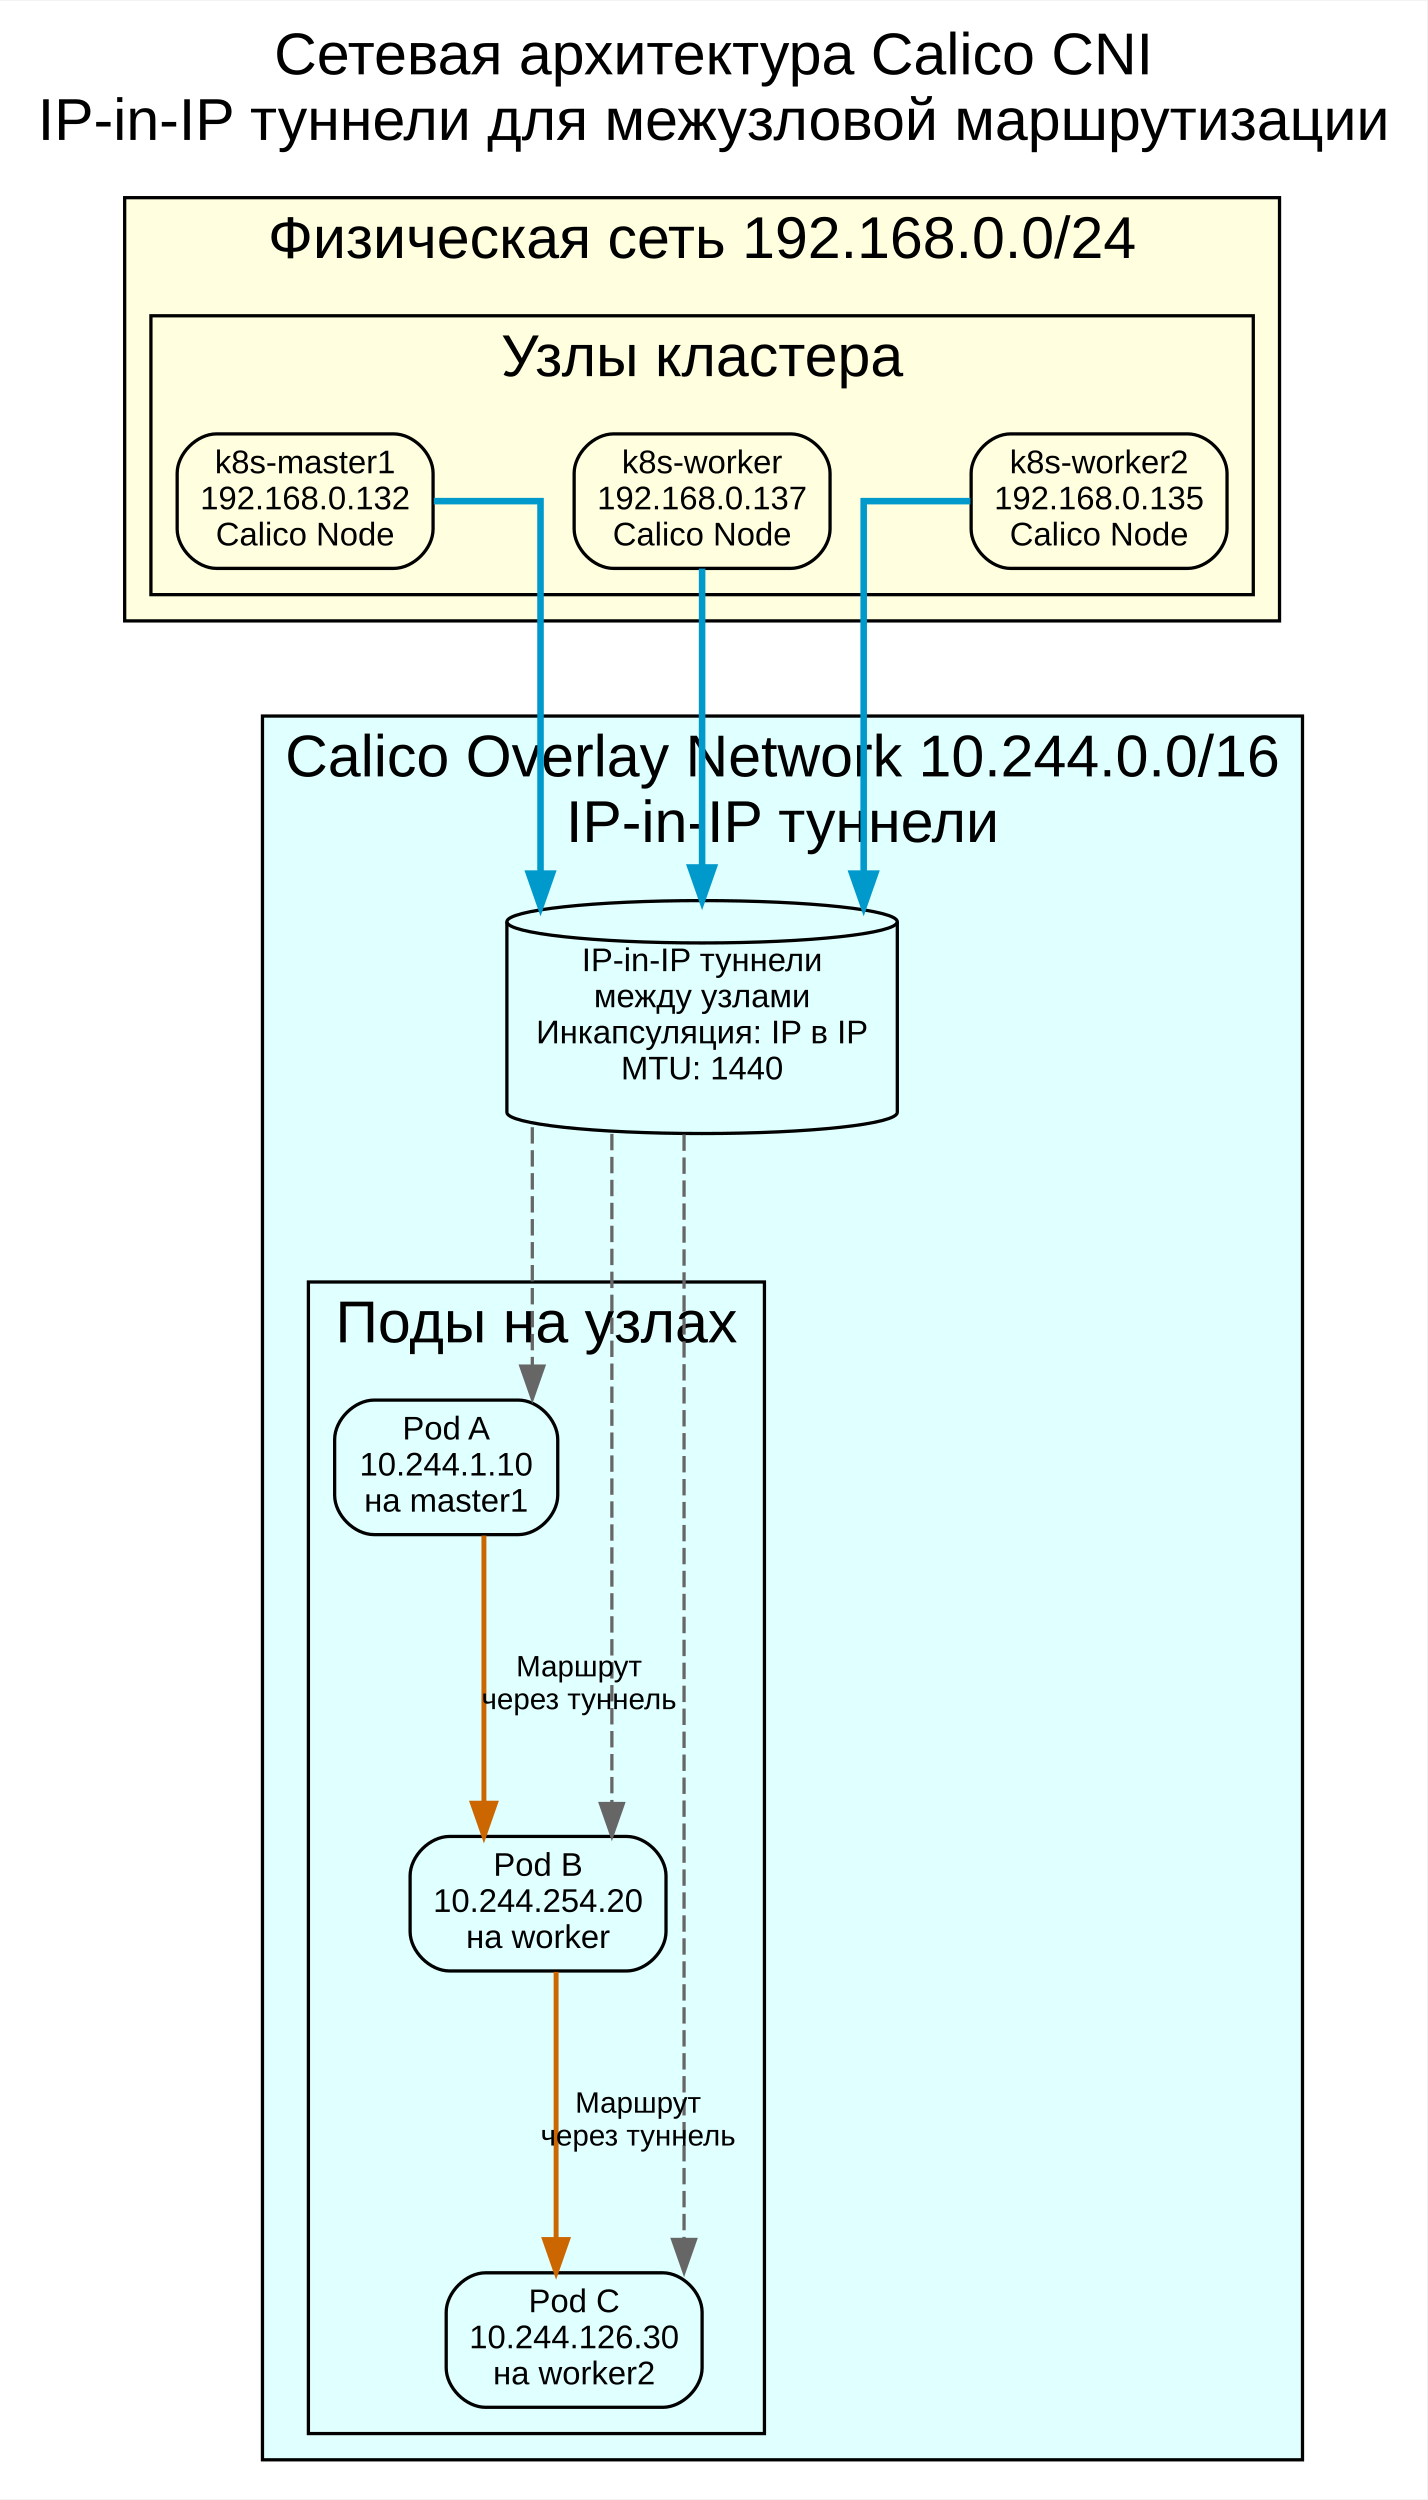
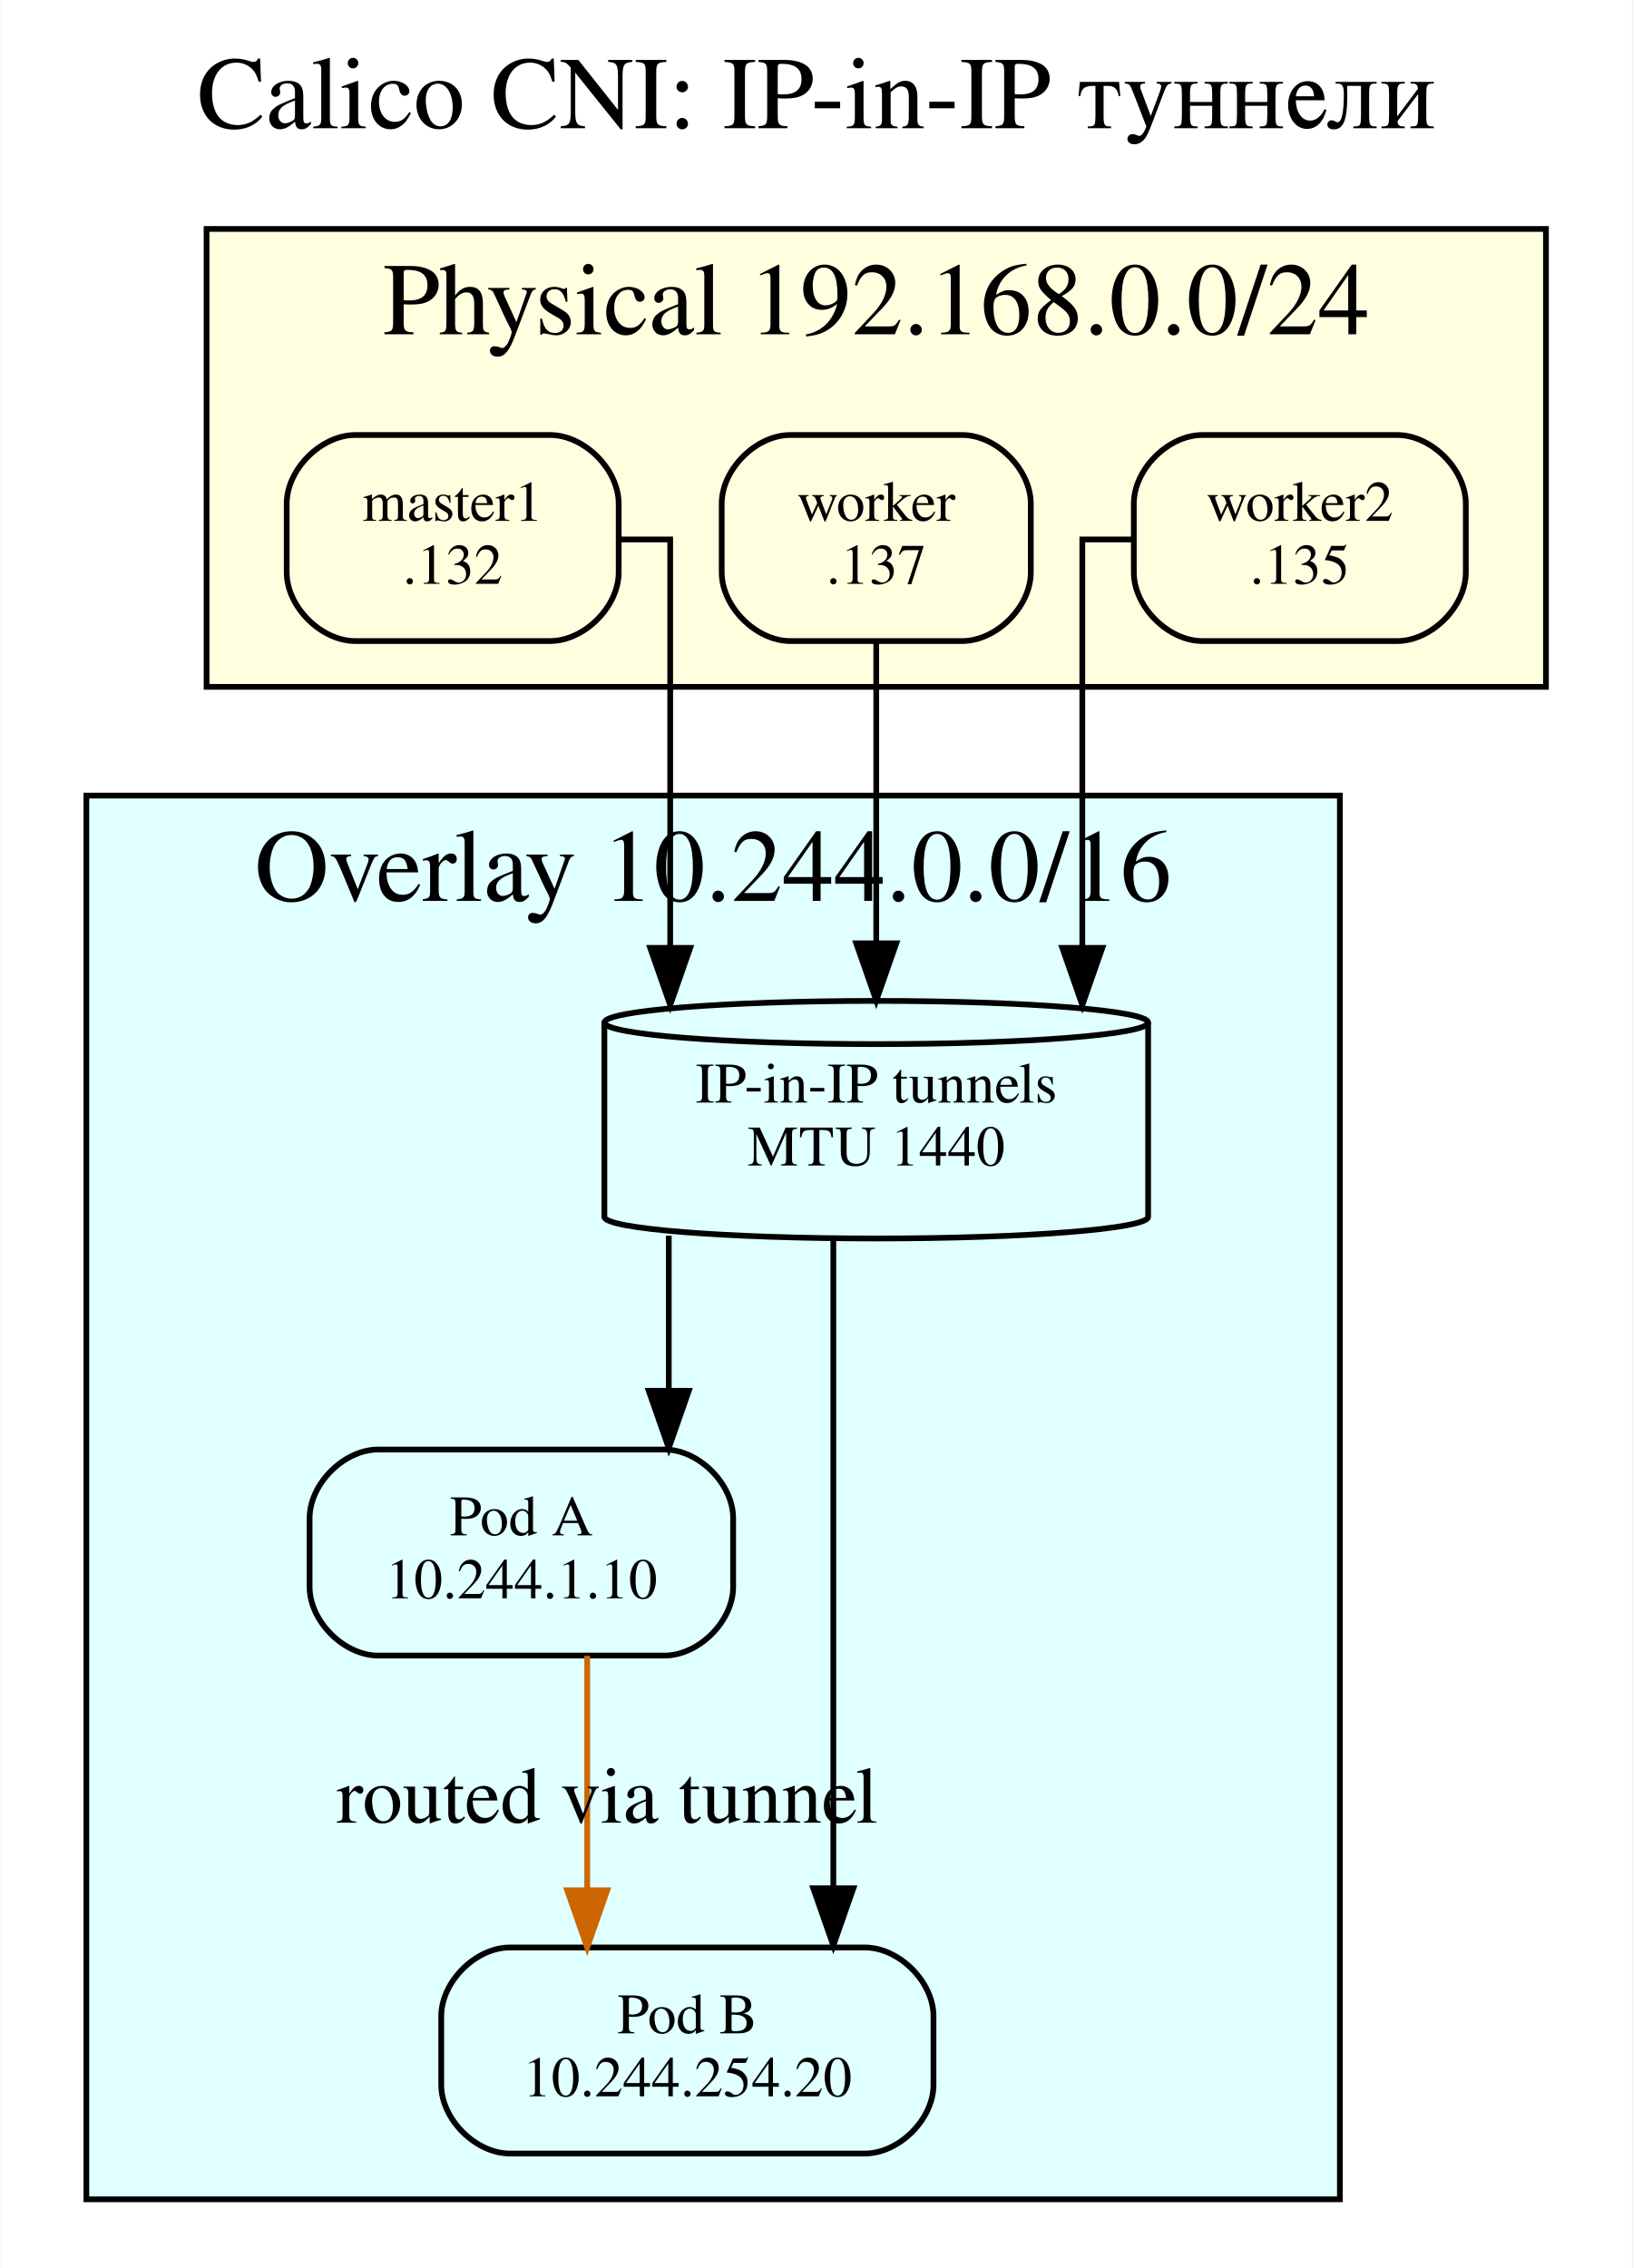
- <svg xmlns="http://www.w3.org/2000/svg" width="435pt" height="762pt" viewBox="0.00 0.00 435.00 761.50">
-   <g id="graph0" class="graph" transform="scale(1 1) rotate(0) translate(4 757.5)">
-     <polygon fill="white" stroke="transparent" points="-4,4 -4,-757.5 431,-757.5 431,4 -4,4" />
-     <text text-anchor="middle" x="213.5" y="-735.1" font-family="Arial" font-size="18.00">Сетевая архитектура Calico CNI</text>
-     <text text-anchor="middle" x="213.5" y="-715.1" font-family="Arial" font-size="18.00">IP-in-IP туннели для межузловой маршрутизации</text>
+ <svg xmlns="http://www.w3.org/2000/svg" width="285pt" height="396pt" viewBox="0.00 0.00 285.00 396.25">
+   <g id="graph0" class="graph" transform="scale(1 1) rotate(0) translate(4 392.25)">
+     <polygon fill="white" stroke="transparent" points="-4,4 -4,-392.25 281,-392.25 281,4 -4,4" />
+     <text text-anchor="middle" x="138.5" y="-369.85" font-family="Times,serif" font-size="18.00">Calico CNI: IP-in-IP туннели</text>
    <g id="clust1" class="cluster">
-       <polygon fill="#ffffe0" stroke="black" points="34,-568.5 34,-697.5 386,-697.5 386,-568.5 34,-568.5" />
-       <text text-anchor="middle" x="210" y="-679.1" font-family="Arial" font-size="18.00">Физическая сеть 192.168.0.0/24</text>
+       <polygon fill="#ffffe0" stroke="black" points="32,-272.25 32,-352.25 266,-352.25 266,-272.25 32,-272.25" />
+       <text text-anchor="middle" x="149" y="-333.85" font-family="Times,serif" font-size="18.00">Physical 192.168.0.0/24</text>
    </g>
    <g id="clust2" class="cluster">
-       <polygon fill="#ffffe0" stroke="black" points="42,-576.5 42,-661.5 378,-661.5 378,-576.5 42,-576.5" />
-       <text text-anchor="middle" x="210" y="-643.1" font-family="Arial" font-size="18.00">Узлы кластера</text>
-     </g>
-     <g id="clust3" class="cluster">
-       <polygon fill="#e0ffff" stroke="black" points="76,-8 76,-539.5 393,-539.5 393,-8 76,-8" />
-       <text text-anchor="middle" x="234.5" y="-521.1" font-family="Arial" font-size="18.00">Calico Overlay Network 10.244.0.0/16</text>
-       <text text-anchor="middle" x="234.5" y="-501.1" font-family="Arial" font-size="18.00">IP-in-IP туннели</text>
-     </g>
-     <g id="clust4" class="cluster">
-       <polygon fill="#e0ffff" stroke="black" points="90,-16 90,-367 229,-367 229,-16 90,-16" />
-       <text text-anchor="middle" x="159.5" y="-348.6" font-family="Arial" font-size="18.00">Поды на узлах</text>
+       <polygon fill="#e0ffff" stroke="black" points="11,-8 11,-253.25 230,-253.25 230,-8 11,-8" />
+       <text text-anchor="middle" x="120.5" y="-234.85" font-family="Times,serif" font-size="18.00">Overlay 10.244.0.0/16</text>
    </g>
    <g id="node1" class="node">
-       <path fill="none" stroke="black" d="M116,-625.5C116,-625.5 62,-625.5 62,-625.5 56,-625.5 50,-619.5 50,-613.5 50,-613.5 50,-596.5 50,-596.5 50,-590.5 56,-584.5 62,-584.5 62,-584.5 116,-584.5 116,-584.5 122,-584.5 128,-590.5 128,-596.5 128,-596.5 128,-613.5 128,-613.5 128,-619.5 122,-625.5 116,-625.5" />
-       <text text-anchor="middle" x="89" y="-613.5" font-family="Arial" font-size="10.00">k8s-master1</text>
-       <text text-anchor="middle" x="89" y="-602.5" font-family="Arial" font-size="10.00">192.168.0.132</text>
-       <text text-anchor="middle" x="89" y="-591.5" font-family="Arial" font-size="10.00">Calico Node</text>
+       <path fill="none" stroke="black" d="M92,-316.25C92,-316.25 58,-316.25 58,-316.25 52,-316.25 46,-310.25 46,-304.25 46,-304.25 46,-292.25 46,-292.25 46,-286.25 52,-280.25 58,-280.25 58,-280.25 92,-280.25 92,-280.25 98,-280.25 104,-286.25 104,-292.25 104,-292.25 104,-304.25 104,-304.25 104,-310.25 98,-316.25 92,-316.25" />
+       <text text-anchor="middle" x="75" y="-301.25" font-family="Times,serif" font-size="10.00">master1</text>
+       <text text-anchor="middle" x="75" y="-290.25" font-family="Times,serif" font-size="10.00">.132</text>
    </g>
    <g id="node4" class="node">
-       <path fill="none" stroke="black" d="M269.5,-476.8C269.5,-480.36 242.83,-483.25 210,-483.25 177.17,-483.25 150.5,-480.36 150.5,-476.8 150.5,-476.8 150.5,-418.7 150.5,-418.7 150.5,-415.14 177.17,-412.25 210,-412.25 242.83,-412.25 269.5,-415.14 269.5,-418.7 269.5,-418.7 269.5,-476.8 269.5,-476.8" />
-       <path fill="none" stroke="black" d="M269.5,-476.8C269.5,-473.24 242.83,-470.34 210,-470.34 177.17,-470.34 150.5,-473.24 150.5,-476.8" />
-       <text text-anchor="middle" x="210" y="-461.75" font-family="Arial" font-size="10.00">IP-in-IP туннели</text>
-       <text text-anchor="middle" x="210" y="-450.75" font-family="Arial" font-size="10.00">между узлами</text>
-       <text text-anchor="middle" x="210" y="-439.75" font-family="Arial" font-size="10.00">Инкапсуляция: IP в IP</text>
-       <text text-anchor="middle" x="210" y="-428.75" font-family="Arial" font-size="10.00">MTU: 1440</text>
+       <path fill="none" stroke="black" d="M196.5,-213.6C196.5,-215.68 175.21,-217.38 149,-217.38 122.79,-217.38 101.5,-215.68 101.5,-213.6 101.5,-213.6 101.5,-179.65 101.5,-179.65 101.5,-177.57 122.79,-175.87 149,-175.87 175.21,-175.87 196.5,-177.57 196.5,-179.65 196.5,-179.65 196.5,-213.6 196.5,-213.6" />
+       <path fill="none" stroke="black" d="M196.5,-213.6C196.5,-211.52 175.21,-209.83 149,-209.83 122.79,-209.83 101.5,-211.52 101.5,-213.6" />
+       <text text-anchor="middle" x="149" y="-199.62" font-family="Times,serif" font-size="10.00">IP-in-IP tunnels</text>
+       <text text-anchor="middle" x="149" y="-188.62" font-family="Times,serif" font-size="10.00">MTU 1440</text>
    </g>
    <g id="edge1" class="edge">
-       <path fill="none" stroke="#0099cc" stroke-width="2" d="M128.23,-605C144.98,-605 160.75,-605 160.75,-605 160.75,-605 160.75,-491.48 160.75,-491.48" />
-       <polygon fill="#0099cc" stroke="#0099cc" stroke-width="2" points="164.25,-491.48 160.75,-481.48 157.25,-491.48 164.25,-491.48" />
+       <path fill="none" stroke="black" d="M104.19,-298C109.29,-298 113,-298 113,-298 113,-298 113,-226.65 113,-226.65" />
+       <polygon fill="black" stroke="black" points="116.5,-226.65 113,-216.65 109.5,-226.65 116.5,-226.65" />
    </g>
    <g id="node2" class="node">
-       <path fill="none" stroke="black" d="M237,-625.5C237,-625.5 183,-625.5 183,-625.5 177,-625.5 171,-619.5 171,-613.5 171,-613.5 171,-596.5 171,-596.5 171,-590.5 177,-584.5 183,-584.5 183,-584.5 237,-584.5 237,-584.5 243,-584.5 249,-590.5 249,-596.5 249,-596.5 249,-613.5 249,-613.5 249,-619.5 243,-625.5 237,-625.5" />
-       <text text-anchor="middle" x="210" y="-613.5" font-family="Arial" font-size="10.00">k8s-worker</text>
-       <text text-anchor="middle" x="210" y="-602.5" font-family="Arial" font-size="10.00">192.168.0.137</text>
-       <text text-anchor="middle" x="210" y="-591.5" font-family="Arial" font-size="10.00">Calico Node</text>
+       <path fill="none" stroke="black" d="M164,-316.25C164,-316.25 134,-316.25 134,-316.25 128,-316.25 122,-310.25 122,-304.25 122,-304.25 122,-292.25 122,-292.25 122,-286.25 128,-280.25 134,-280.25 134,-280.25 164,-280.25 164,-280.25 170,-280.25 176,-286.25 176,-292.25 176,-292.25 176,-304.25 176,-304.25 176,-310.25 170,-316.25 164,-316.25" />
+       <text text-anchor="middle" x="149" y="-301.25" font-family="Times,serif" font-size="10.00">worker</text>
+       <text text-anchor="middle" x="149" y="-290.25" font-family="Times,serif" font-size="10.00">.137</text>
    </g>
    <g id="edge2" class="edge">
-       <path fill="none" stroke="#0099cc" stroke-width="2" d="M210,-584.44C210,-584.44 210,-493.35 210,-493.35" />
-       <polygon fill="#0099cc" stroke="#0099cc" stroke-width="2" points="213.5,-493.35 210,-483.35 206.5,-493.35 213.5,-493.35" />
+       <path fill="none" stroke="black" d="M149,-280.08C149,-280.08 149,-227.44 149,-227.44" />
+       <polygon fill="black" stroke="black" points="152.5,-227.44 149,-217.44 145.5,-227.44 152.5,-227.44" />
    </g>
    <g id="node3" class="node">
-       <path fill="none" stroke="black" d="M358,-625.5C358,-625.5 304,-625.5 304,-625.5 298,-625.5 292,-619.5 292,-613.5 292,-613.5 292,-596.5 292,-596.5 292,-590.5 298,-584.5 304,-584.5 304,-584.5 358,-584.5 358,-584.5 364,-584.5 370,-590.5 370,-596.5 370,-596.5 370,-613.5 370,-613.5 370,-619.5 364,-625.5 358,-625.5" />
-       <text text-anchor="middle" x="331" y="-613.5" font-family="Arial" font-size="10.00">k8s-worker2</text>
-       <text text-anchor="middle" x="331" y="-602.5" font-family="Arial" font-size="10.00">192.168.0.135</text>
-       <text text-anchor="middle" x="331" y="-591.5" font-family="Arial" font-size="10.00">Calico Node</text>
+       <path fill="none" stroke="black" d="M240,-316.25C240,-316.25 206,-316.25 206,-316.25 200,-316.25 194,-310.25 194,-304.25 194,-304.25 194,-292.25 194,-292.25 194,-286.25 200,-280.25 206,-280.25 206,-280.25 240,-280.25 240,-280.25 246,-280.25 252,-286.25 252,-292.25 252,-292.25 252,-304.25 252,-304.25 252,-310.25 246,-316.25 240,-316.25" />
+       <text text-anchor="middle" x="223" y="-301.25" font-family="Times,serif" font-size="10.00">worker2</text>
+       <text text-anchor="middle" x="223" y="-290.25" font-family="Times,serif" font-size="10.00">.135</text>
    </g>
    <g id="edge3" class="edge">
-       <path fill="none" stroke="#0099cc" stroke-width="2" d="M291.77,-605C275.02,-605 259.25,-605 259.25,-605 259.25,-605 259.25,-491.48 259.25,-491.48" />
-       <polygon fill="#0099cc" stroke="#0099cc" stroke-width="2" points="262.75,-491.48 259.25,-481.48 255.75,-491.48 262.75,-491.48" />
+       <path fill="none" stroke="black" d="M193.81,-298C188.71,-298 185,-298 185,-298 185,-298 185,-226.65 185,-226.65" />
+       <polygon fill="black" stroke="black" points="188.5,-226.65 185,-216.65 181.5,-226.65 188.5,-226.65" />
    </g>
    <g id="node5" class="node">
-       <path fill="none" stroke="black" d="M154,-331C154,-331 110,-331 110,-331 104,-331 98,-325 98,-319 98,-319 98,-302 98,-302 98,-296 104,-290 110,-290 110,-290 154,-290 154,-290 160,-290 166,-296 166,-302 166,-302 166,-319 166,-319 166,-325 160,-331 154,-331" />
-       <text text-anchor="middle" x="132" y="-319" font-family="Arial" font-size="10.00">Pod A</text>
-       <text text-anchor="middle" x="132" y="-308" font-family="Arial" font-size="10.00">10.244.1.10</text>
-       <text text-anchor="middle" x="132" y="-297" font-family="Arial" font-size="10.00">на master1</text>
+       <path fill="none" stroke="black" d="M112,-139C112,-139 62,-139 62,-139 56,-139 50,-133 50,-127 50,-127 50,-115 50,-115 50,-109 56,-103 62,-103 62,-103 112,-103 112,-103 118,-103 124,-109 124,-115 124,-115 124,-127 124,-127 124,-133 118,-139 112,-139" />
+       <text text-anchor="middle" x="87" y="-124" font-family="Times,serif" font-size="10.00">Pod A</text>
+       <text text-anchor="middle" x="87" y="-113" font-family="Times,serif" font-size="10.00">10.244.1.10</text>
    </g>
    <g id="edge4" class="edge">
-       <path fill="none" stroke="#666666" stroke-dasharray="5,2" d="M158.25,-414.17C158.25,-414.17 158.25,-341.36 158.25,-341.36" />
-       <polygon fill="#666666" stroke="#666666" points="161.75,-341.36 158.25,-331.36 154.75,-341.36 161.75,-341.36" />
+       <path fill="none" stroke="black" d="M112.75,-176.36C112.75,-176.36 112.75,-149.25 112.75,-149.25" />
+       <polygon fill="black" stroke="black" points="116.25,-149.25 112.75,-139.25 109.25,-149.25 116.25,-149.25" />
    </g>
    <g id="node6" class="node">
-       <path fill="none" stroke="black" d="M187,-198C187,-198 133,-198 133,-198 127,-198 121,-192 121,-186 121,-186 121,-169 121,-169 121,-163 127,-157 133,-157 133,-157 187,-157 187,-157 193,-157 199,-163 199,-169 199,-169 199,-186 199,-186 199,-192 193,-198 187,-198" />
-       <text text-anchor="middle" x="160" y="-186" font-family="Arial" font-size="10.00">Pod B</text>
-       <text text-anchor="middle" x="160" y="-175" font-family="Arial" font-size="10.00">10.244.254.20</text>
-       <text text-anchor="middle" x="160" y="-164" font-family="Arial" font-size="10.00">на worker</text>
+       <path fill="none" stroke="black" d="M147,-52C147,-52 85,-52 85,-52 79,-52 73,-46 73,-40 73,-40 73,-28 73,-28 73,-22 79,-16 85,-16 85,-16 147,-16 147,-16 153,-16 159,-22 159,-28 159,-28 159,-40 159,-40 159,-46 153,-52 147,-52" />
+       <text text-anchor="middle" x="116" y="-37" font-family="Times,serif" font-size="10.00">Pod B</text>
+       <text text-anchor="middle" x="116" y="-26" font-family="Times,serif" font-size="10.00">10.244.254.20</text>
    </g>
    <g id="edge5" class="edge">
-       <path fill="none" stroke="#666666" stroke-dasharray="5,2" d="M182.5,-412.14C182.5,-412.14 182.5,-208.04 182.5,-208.04" />
-       <polygon fill="#666666" stroke="#666666" points="186,-208.04 182.5,-198.04 179,-208.04 186,-208.04" />
-     </g>
-     <g id="node7" class="node">
-       <path fill="none" stroke="black" d="M198,-65C198,-65 144,-65 144,-65 138,-65 132,-59 132,-53 132,-53 132,-36 132,-36 132,-30 138,-24 144,-24 144,-24 198,-24 198,-24 204,-24 210,-30 210,-36 210,-36 210,-53 210,-53 210,-59 204,-65 198,-65" />
-       <text text-anchor="middle" x="171" y="-53" font-family="Arial" font-size="10.00">Pod C</text>
-       <text text-anchor="middle" x="171" y="-42" font-family="Arial" font-size="10.00">10.244.126.30</text>
-       <text text-anchor="middle" x="171" y="-31" font-family="Arial" font-size="10.00">на worker2</text>
+       <path fill="none" stroke="black" d="M141.5,-175.7C141.5,-175.7 141.5,-62.34 141.5,-62.34" />
+       <polygon fill="black" stroke="black" points="145,-62.34 141.5,-52.34 138,-62.34 145,-62.34" />
    </g>
    <g id="edge6" class="edge">
-       <path fill="none" stroke="#666666" stroke-dasharray="5,2" d="M204.5,-411.96C204.5,-411.96 204.5,-75.17 204.5,-75.17" />
-       <polygon fill="#666666" stroke="#666666" points="208,-75.17 204.5,-65.17 201,-75.17 208,-75.17" />
-     </g>
-     <g id="edge7" class="edge">
-       <path fill="none" stroke="#cc6600" stroke-width="1.5" d="M143.5,-289.72C143.5,-289.72 143.5,-208.14 143.5,-208.14" />
-       <polygon fill="#cc6600" stroke="#cc6600" stroke-width="1.5" points="147,-208.14 143.5,-198.14 140,-208.14 147,-208.14" />
-       <text text-anchor="middle" x="172.5" y="-246.8" font-family="Arial" font-size="9.00">Маршрут</text>
-       <text text-anchor="middle" x="172.5" y="-236.8" font-family="Arial" font-size="9.00">через туннель</text>
-     </g>
-     <g id="edge8" class="edge">
-       <path fill="none" stroke="#cc6600" stroke-width="1.5" d="M165.5,-156.72C165.5,-156.72 165.5,-75.14 165.5,-75.14" />
-       <polygon fill="#cc6600" stroke="#cc6600" stroke-width="1.5" points="169,-75.14 165.5,-65.14 162,-75.14 169,-75.14" />
-       <text text-anchor="middle" x="190.5" y="-113.8" font-family="Arial" font-size="9.00">Маршрут</text>
-       <text text-anchor="middle" x="190.5" y="-103.8" font-family="Arial" font-size="9.00">через туннель</text>
+       <path fill="none" stroke="#cc6600" d="M98.5,-102.97C98.5,-102.97 98.5,-62 98.5,-62" />
+       <polygon fill="#cc6600" stroke="#cc6600" points="102,-62 98.5,-52 95,-62 102,-62" />
+       <text text-anchor="middle" x="102" y="-73.8" font-family="Times,serif" font-size="14.00">routed via tunnel</text>
    </g>
  </g>
</svg>
